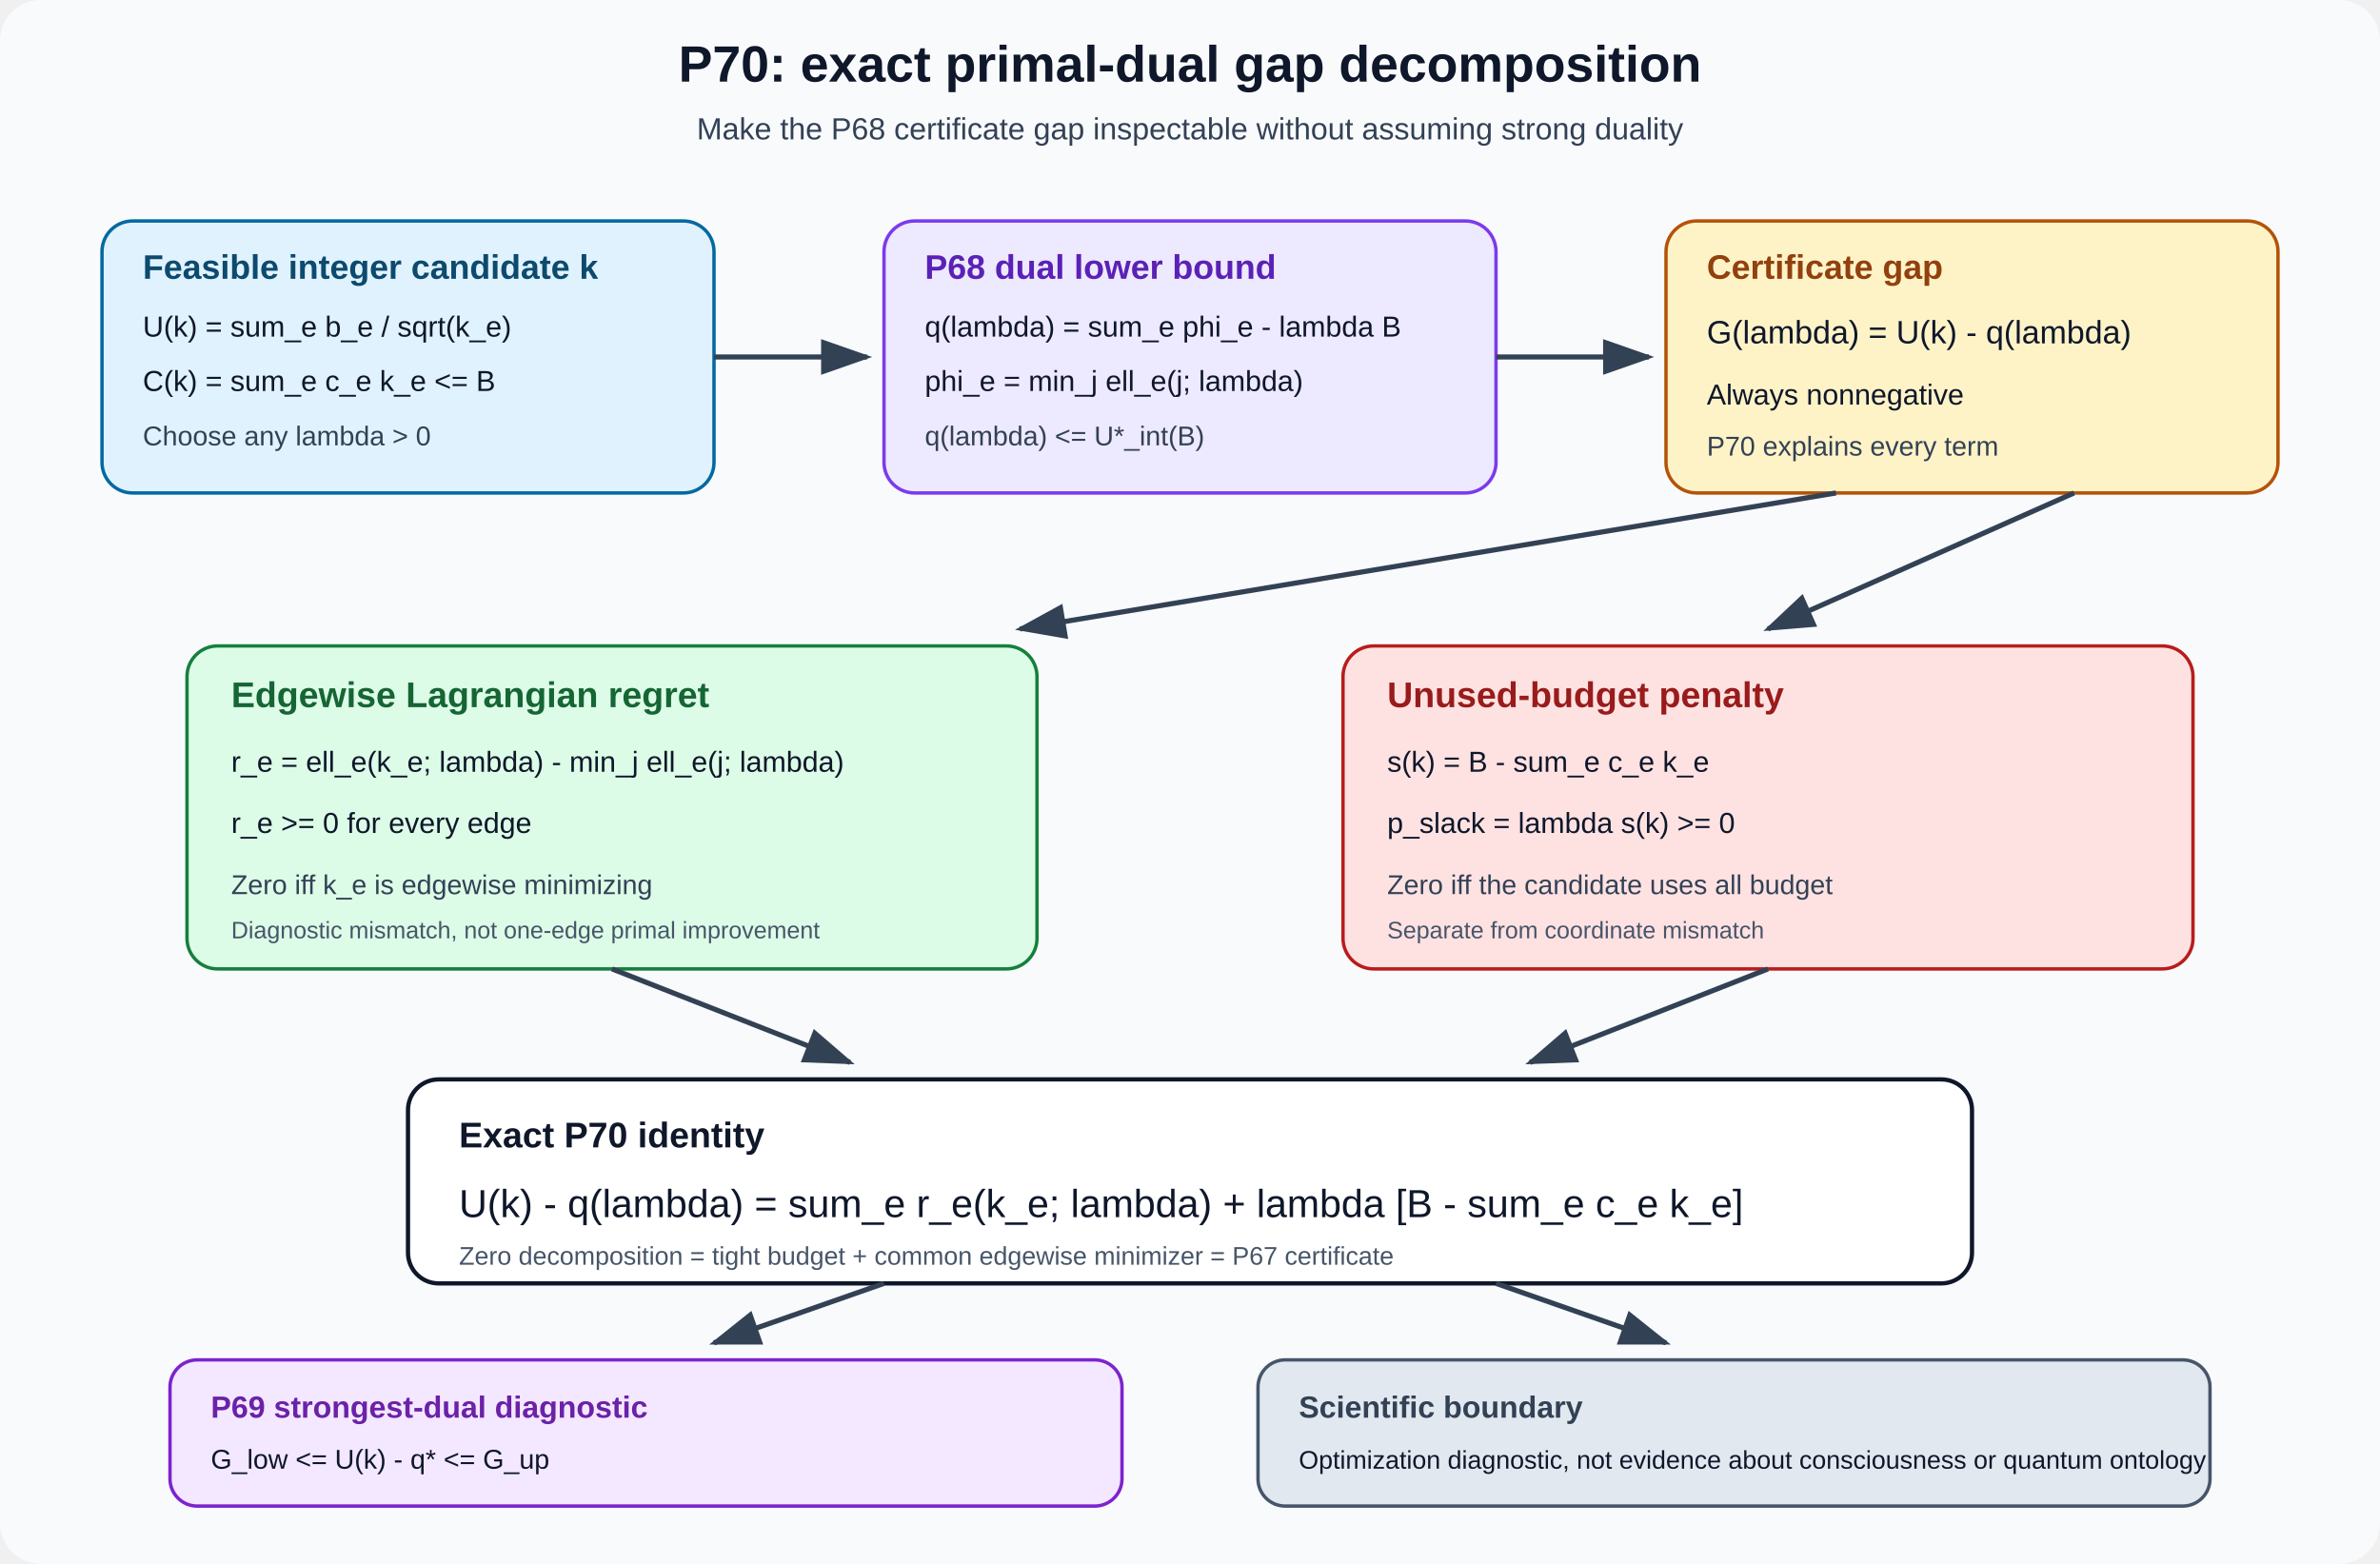
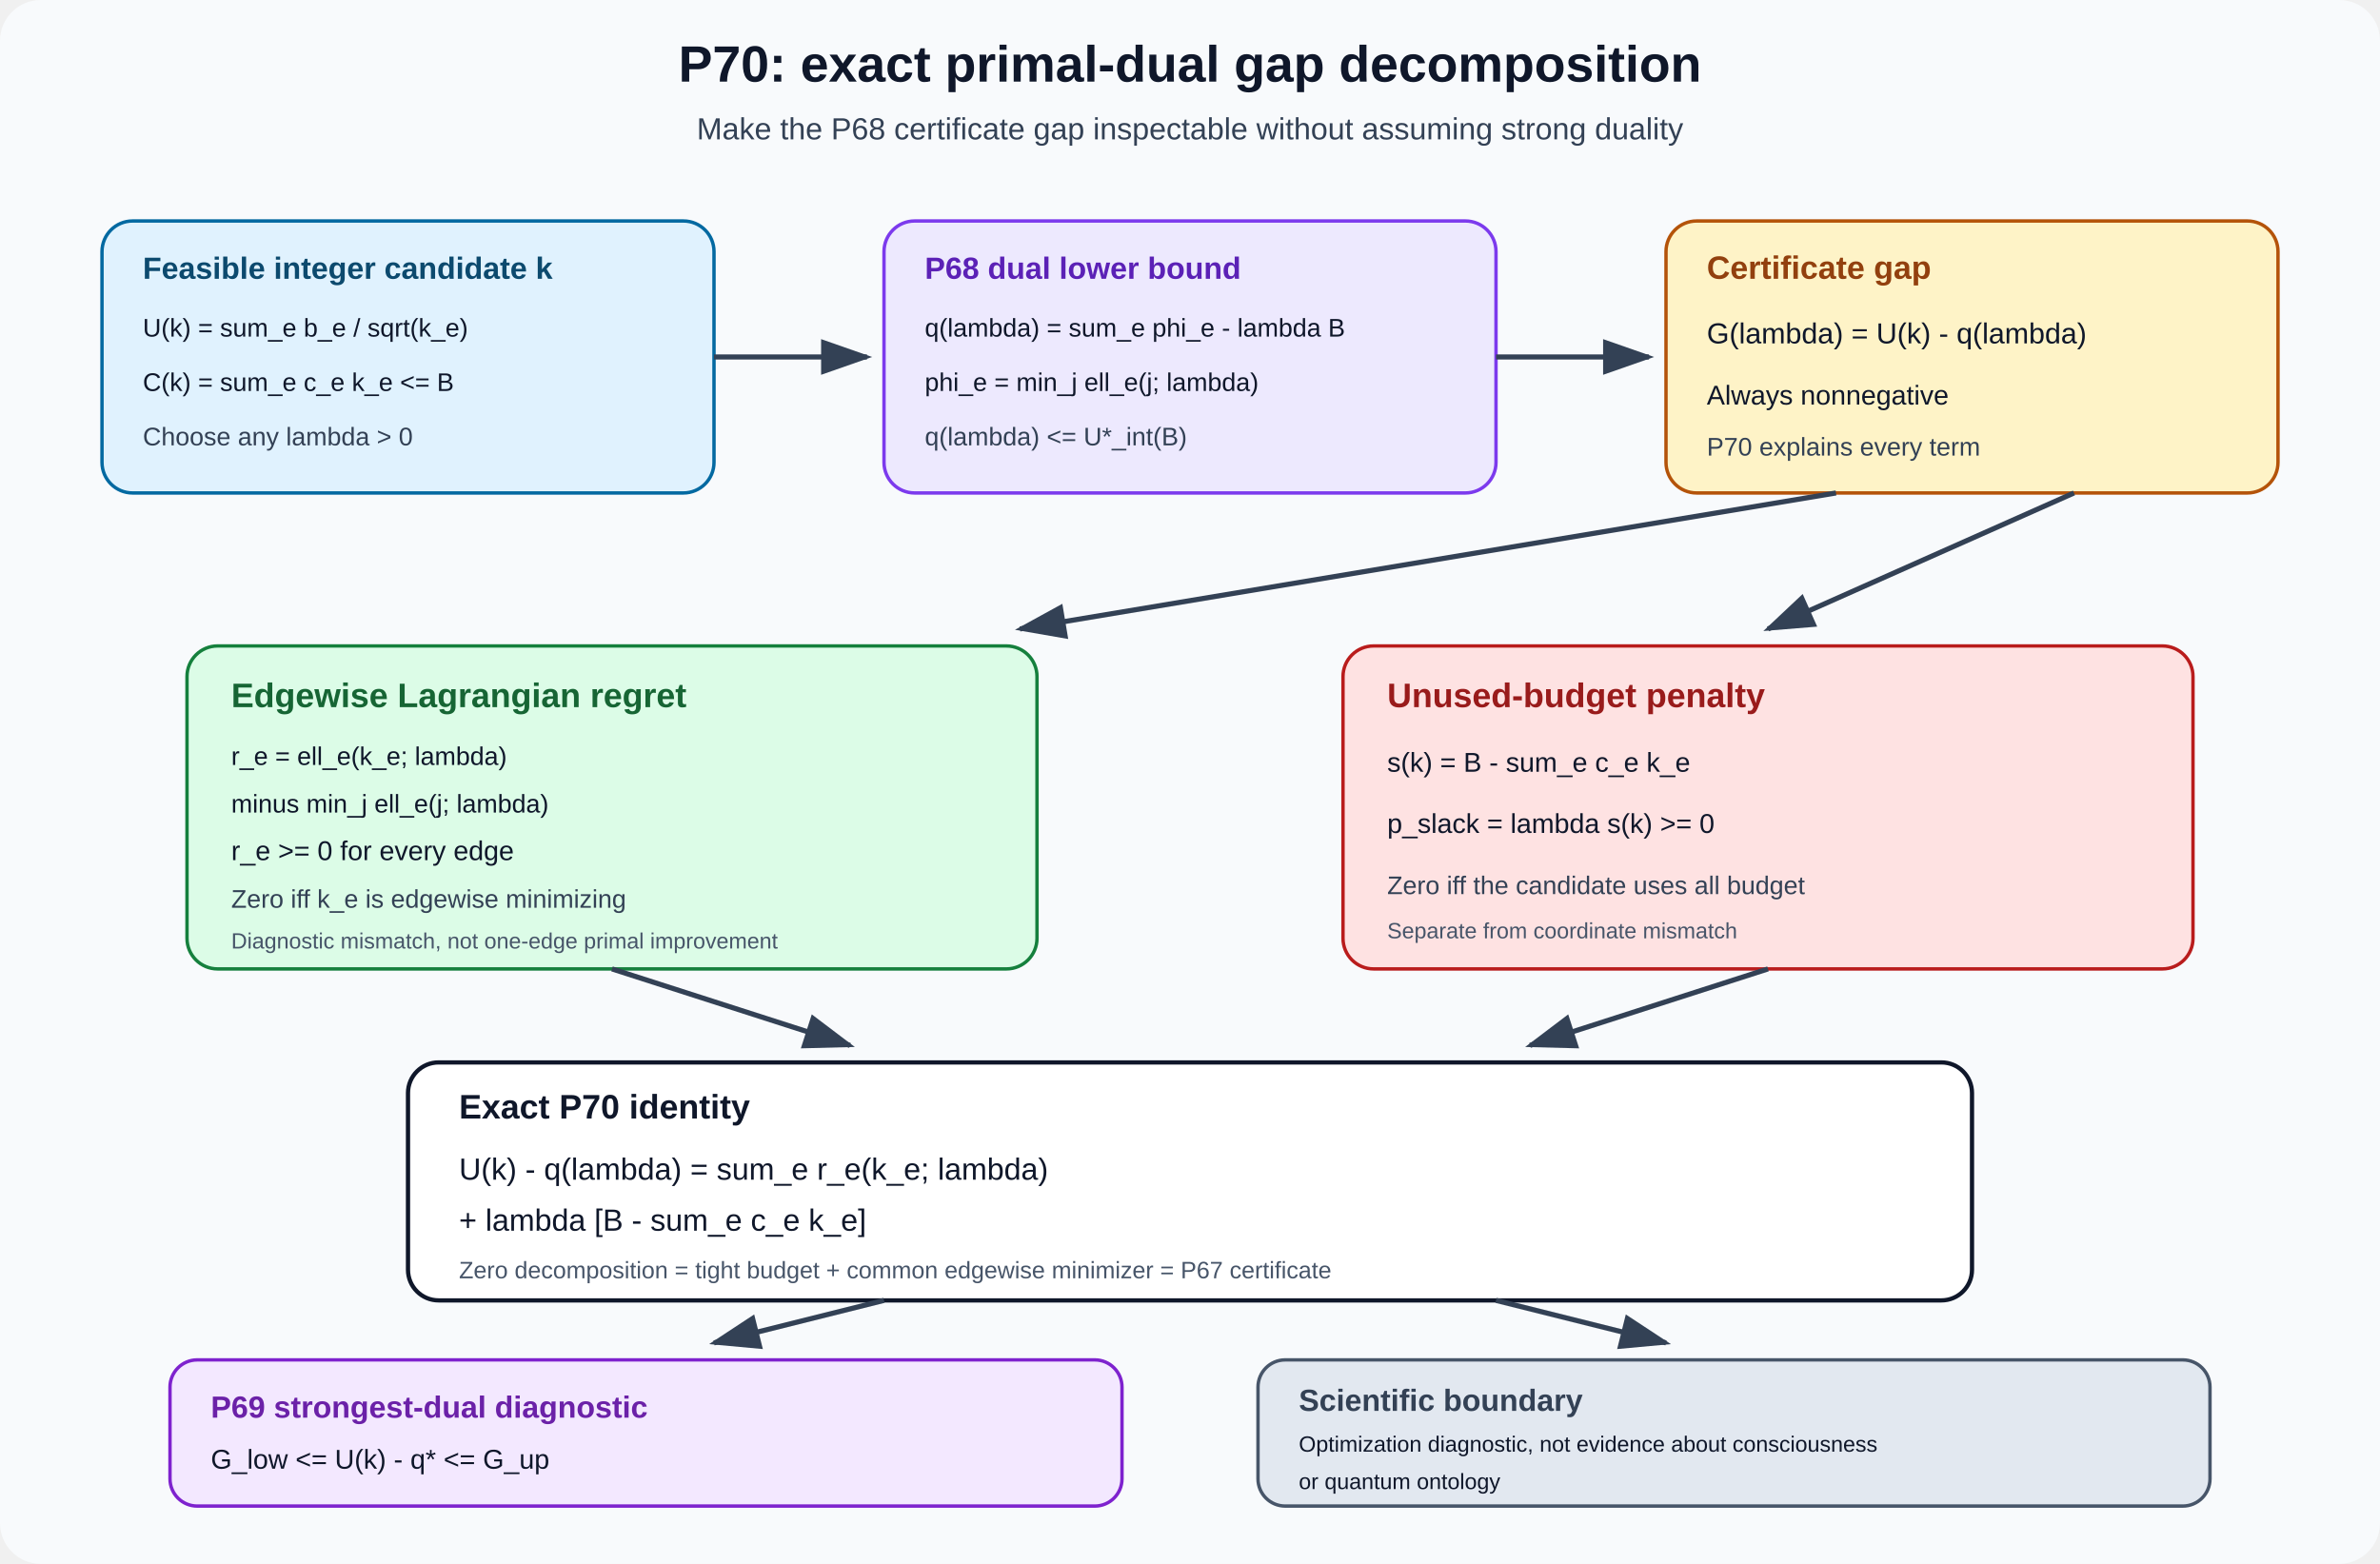
<svg xmlns="http://www.w3.org/2000/svg" width="1400" height="920" viewBox="0 0 1400 920">
  <defs>
    <marker id="arrowhead" markerWidth="10" markerHeight="7" refX="9" refY="3.5" orient="auto">
      <polygon points="0 0, 10 3.5, 0 7" fill="#334155" />
    </marker>
  </defs>
  <rect x="0" y="0" width="1400" height="920" rx="24" fill="#f8fafc" />
  <text x="700" y="48" text-anchor="middle" font-size="30" font-family="Arial, sans-serif" font-weight="700" fill="#0f172a">P70: exact primal-dual gap decomposition</text>
  <text x="700" y="82" text-anchor="middle" font-size="18" font-family="Arial, sans-serif" fill="#334155">Make the P68 certificate gap inspectable without assuming strong duality</text>
  <g id="block-candidate" data-x="60" data-y="130" data-w="360" data-h="160">
    <rect x="60" y="130" width="360" height="160" rx="18" fill="#e0f2fe" stroke="#0369a1" stroke-width="2" />
-     <text x="84" y="164" font-size="20" font-family="Arial, sans-serif" font-weight="700" fill="#0c4a6e">Feasible integer candidate k</text>
-     <text x="84" y="198" font-size="17" font-family="Arial, sans-serif" fill="#0f172a">U(k) = sum_e b_e / sqrt(k_e)</text>
-     <text x="84" y="230" font-size="17" font-family="Arial, sans-serif" fill="#0f172a">C(k) = sum_e c_e k_e &lt;= B</text>
-     <text x="84" y="262" font-size="16" font-family="Arial, sans-serif" fill="#334155">Choose any lambda &gt; 0</text>
+     <text x="84" y="164" font-size="18" font-family="Arial, sans-serif" font-weight="700" fill="#0c4a6e">Feasible integer candidate k</text>
+     <text x="84" y="198" font-size="15" font-family="Arial, sans-serif" fill="#0f172a">U(k) = sum_e b_e / sqrt(k_e)</text>
+     <text x="84" y="230" font-size="15" font-family="Arial, sans-serif" fill="#0f172a">C(k) = sum_e c_e k_e &lt;= B</text>
+     <text x="84" y="262" font-size="15" font-family="Arial, sans-serif" fill="#334155">Choose any lambda &gt; 0</text>
  </g>
  <g id="block-dual" data-x="520" data-y="130" data-w="360" data-h="160">
    <rect x="520" y="130" width="360" height="160" rx="18" fill="#ede9fe" stroke="#7c3aed" stroke-width="2" />
-     <text x="544" y="164" font-size="20" font-family="Arial, sans-serif" font-weight="700" fill="#5b21b6">P68 dual lower bound</text>
-     <text x="544" y="198" font-size="17" font-family="Arial, sans-serif" fill="#0f172a">q(lambda) = sum_e phi_e - lambda B</text>
-     <text x="544" y="230" font-size="17" font-family="Arial, sans-serif" fill="#0f172a">phi_e = min_j ell_e(j; lambda)</text>
-     <text x="544" y="262" font-size="16" font-family="Arial, sans-serif" fill="#334155">q(lambda) &lt;= U*_int(B)</text>
+     <text x="544" y="164" font-size="18" font-family="Arial, sans-serif" font-weight="700" fill="#5b21b6">P68 dual lower bound</text>
+     <text x="544" y="198" font-size="15" font-family="Arial, sans-serif" fill="#0f172a">q(lambda) = sum_e phi_e - lambda B</text>
+     <text x="544" y="230" font-size="15" font-family="Arial, sans-serif" fill="#0f172a">phi_e = min_j ell_e(j; lambda)</text>
+     <text x="544" y="262" font-size="15" font-family="Arial, sans-serif" fill="#334155">q(lambda) &lt;= U*_int(B)</text>
  </g>
  <g id="block-gap" data-x="980" data-y="130" data-w="360" data-h="160">
    <rect x="980" y="130" width="360" height="160" rx="18" fill="#fef3c7" stroke="#b45309" stroke-width="2" />
-     <text x="1004" y="164" font-size="20" font-family="Arial, sans-serif" font-weight="700" fill="#92400e">Certificate gap</text>
-     <text x="1004" y="202" font-size="19" font-family="Arial, sans-serif" fill="#0f172a">G(lambda) = U(k) - q(lambda)</text>
-     <text x="1004" y="238" font-size="17" font-family="Arial, sans-serif" fill="#0f172a">Always nonnegative</text>
-     <text x="1004" y="268" font-size="16" font-family="Arial, sans-serif" fill="#334155">P70 explains every term</text>
+     <text x="1004" y="164" font-size="19" font-family="Arial, sans-serif" font-weight="700" fill="#92400e">Certificate gap</text>
+     <text x="1004" y="202" font-size="17" font-family="Arial, sans-serif" fill="#0f172a">G(lambda) = U(k) - q(lambda)</text>
+     <text x="1004" y="238" font-size="16" font-family="Arial, sans-serif" fill="#0f172a">Always nonnegative</text>
+     <text x="1004" y="268" font-size="15" font-family="Arial, sans-serif" fill="#334155">P70 explains every term</text>
  </g>
  <line id="arrow-candidate-dual" data-source="block-candidate" data-target="block-dual" x1="420" y1="210" x2="510" y2="210" stroke="#334155" stroke-width="3" marker-end="url(#arrowhead)" />
  <line id="arrow-dual-gap" data-source="block-dual" data-target="block-gap" x1="880" y1="210" x2="970" y2="210" stroke="#334155" stroke-width="3" marker-end="url(#arrowhead)" />
  <g id="block-edge" data-x="110" data-y="380" data-w="500" data-h="190">
    <rect x="110" y="380" width="500" height="190" rx="18" fill="#dcfce7" stroke="#15803d" stroke-width="2" />
-     <text x="136" y="416" font-size="21" font-family="Arial, sans-serif" font-weight="700" fill="#166534">Edgewise Lagrangian regret</text>
-     <text x="136" y="454" font-size="17" font-family="Arial, sans-serif" fill="#0f172a">r_e = ell_e(k_e; lambda) - min_j ell_e(j; lambda)</text>
-     <text x="136" y="490" font-size="17" font-family="Arial, sans-serif" fill="#0f172a">r_e &gt;= 0 for every edge</text>
-     <text x="136" y="526" font-size="16" font-family="Arial, sans-serif" fill="#334155">Zero iff k_e is edgewise minimizing</text>
-     <text x="136" y="552" font-size="14" font-family="Arial, sans-serif" fill="#475569">Diagnostic mismatch, not one-edge primal improvement</text>
+     <text x="136" y="416" font-size="20" font-family="Arial, sans-serif" font-weight="700" fill="#166534">Edgewise Lagrangian regret</text>
+     <text x="136" y="450" font-size="15" font-family="Arial, sans-serif" fill="#0f172a">r_e = ell_e(k_e; lambda)</text>
+     <text x="136" y="478" font-size="15" font-family="Arial, sans-serif" fill="#0f172a">minus min_j ell_e(j; lambda)</text>
+     <text x="136" y="506" font-size="16" font-family="Arial, sans-serif" fill="#0f172a">r_e &gt;= 0 for every edge</text>
+     <text x="136" y="534" font-size="15" font-family="Arial, sans-serif" fill="#334155">Zero iff k_e is edgewise minimizing</text>
+     <text x="136" y="558" font-size="13" font-family="Arial, sans-serif" fill="#475569">Diagnostic mismatch, not one-edge primal improvement</text>
  </g>
  <g id="block-slack" data-x="790" data-y="380" data-w="500" data-h="190">
    <rect x="790" y="380" width="500" height="190" rx="18" fill="#fee2e2" stroke="#b91c1c" stroke-width="2" />
-     <text x="816" y="416" font-size="21" font-family="Arial, sans-serif" font-weight="700" fill="#991b1b">Unused-budget penalty</text>
-     <text x="816" y="454" font-size="17" font-family="Arial, sans-serif" fill="#0f172a">s(k) = B - sum_e c_e k_e</text>
-     <text x="816" y="490" font-size="17" font-family="Arial, sans-serif" fill="#0f172a">p_slack = lambda s(k) &gt;= 0</text>
-     <text x="816" y="526" font-size="16" font-family="Arial, sans-serif" fill="#334155">Zero iff the candidate uses all budget</text>
-     <text x="816" y="552" font-size="14" font-family="Arial, sans-serif" fill="#475569">Separate from coordinate mismatch</text>
+     <text x="816" y="416" font-size="20" font-family="Arial, sans-serif" font-weight="700" fill="#991b1b">Unused-budget penalty</text>
+     <text x="816" y="454" font-size="16" font-family="Arial, sans-serif" fill="#0f172a">s(k) = B - sum_e c_e k_e</text>
+     <text x="816" y="490" font-size="16" font-family="Arial, sans-serif" fill="#0f172a">p_slack = lambda s(k) &gt;= 0</text>
+     <text x="816" y="526" font-size="15" font-family="Arial, sans-serif" fill="#334155">Zero iff the candidate uses all budget</text>
+     <text x="816" y="552" font-size="13" font-family="Arial, sans-serif" fill="#475569">Separate from coordinate mismatch</text>
  </g>
  <line id="arrow-gap-edge" data-source="block-gap" data-target="block-edge" x1="1080" y1="290" x2="600" y2="370" stroke="#334155" stroke-width="3" marker-end="url(#arrowhead)" />
  <line id="arrow-gap-slack" data-source="block-gap" data-target="block-slack" x1="1220" y1="290" x2="1040" y2="370" stroke="#334155" stroke-width="3" marker-end="url(#arrowhead)" />
-   <g id="block-identity" data-x="240" data-y="635" data-w="920" data-h="120">
-     <rect x="240" y="635" width="920" height="120" rx="18" fill="#ffffff" stroke="#0f172a" stroke-width="2.5" />
-     <text x="270" y="675" font-size="21" font-family="Arial, sans-serif" font-weight="700" fill="#0f172a">Exact P70 identity</text>
-     <text x="270" y="716" font-size="23" font-family="Arial, sans-serif" fill="#0f172a">U(k) - q(lambda) = sum_e r_e(k_e; lambda) + lambda [B - sum_e c_e k_e]</text>
-     <text x="270" y="744" font-size="15" font-family="Arial, sans-serif" fill="#475569">Zero decomposition = tight budget + common edgewise minimizer = P67 certificate</text>
+   <g id="block-identity" data-x="240" data-y="625" data-w="920" data-h="140">
+     <rect x="240" y="625" width="920" height="140" rx="18" fill="#ffffff" stroke="#0f172a" stroke-width="2.5" />
+     <text x="270" y="658" font-size="20" font-family="Arial, sans-serif" font-weight="700" fill="#0f172a">Exact P70 identity</text>
+     <text x="270" y="694" font-size="18" font-family="Arial, sans-serif" fill="#0f172a">U(k) - q(lambda) = sum_e r_e(k_e; lambda)</text>
+     <text x="270" y="724" font-size="18" font-family="Arial, sans-serif" fill="#0f172a">+ lambda [B - sum_e c_e k_e]</text>
+     <text x="270" y="752" font-size="14" font-family="Arial, sans-serif" fill="#475569">Zero decomposition = tight budget + common edgewise minimizer = P67 certificate</text>
  </g>
-   <line id="arrow-edge-identity" data-source="block-edge" data-target="block-identity" x1="360" y1="570" x2="500" y2="625" stroke="#334155" stroke-width="3" marker-end="url(#arrowhead)" />
-   <line id="arrow-slack-identity" data-source="block-slack" data-target="block-identity" x1="1040" y1="570" x2="900" y2="625" stroke="#334155" stroke-width="3" marker-end="url(#arrowhead)" />
+   <line id="arrow-edge-identity" data-source="block-edge" data-target="block-identity" x1="360" y1="570" x2="500" y2="615" stroke="#334155" stroke-width="3" marker-end="url(#arrowhead)" />
+   <line id="arrow-slack-identity" data-source="block-slack" data-target="block-identity" x1="1040" y1="570" x2="900" y2="615" stroke="#334155" stroke-width="3" marker-end="url(#arrowhead)" />
  <g id="block-p69" data-x="100" data-y="800" data-w="560" data-h="86">
    <rect x="100" y="800" width="560" height="86" rx="16" fill="#f3e8ff" stroke="#7e22ce" stroke-width="2" />
    <text x="124" y="834" font-size="18" font-family="Arial, sans-serif" font-weight="700" fill="#6b21a8">P69 strongest-dual diagnostic</text>
    <text x="124" y="864" font-size="16" font-family="Arial, sans-serif" fill="#0f172a">G_low &lt;= U(k) - q* &lt;= G_up</text>
  </g>
  <g id="block-boundary" data-x="740" data-y="800" data-w="560" data-h="86">
    <rect x="740" y="800" width="560" height="86" rx="16" fill="#e2e8f0" stroke="#475569" stroke-width="2" />
-     <text x="764" y="834" font-size="18" font-family="Arial, sans-serif" font-weight="700" fill="#334155">Scientific boundary</text>
-     <text x="764" y="864" font-size="15" font-family="Arial, sans-serif" fill="#0f172a">Optimization diagnostic, not evidence about consciousness or quantum ontology</text>
+     <text x="764" y="830" font-size="18" font-family="Arial, sans-serif" font-weight="700" fill="#334155">Scientific boundary</text>
+     <text x="764" y="854" font-size="13" font-family="Arial, sans-serif" fill="#0f172a">Optimization diagnostic, not evidence about consciousness</text>
+     <text x="764" y="876" font-size="13" font-family="Arial, sans-serif" fill="#0f172a">or quantum ontology</text>
  </g>
-   <line id="arrow-identity-p69" data-source="block-identity" data-target="block-p69" x1="520" y1="755" x2="420" y2="790" stroke="#334155" stroke-width="3" marker-end="url(#arrowhead)" />
-   <line id="arrow-identity-boundary" data-source="block-identity" data-target="block-boundary" x1="880" y1="755" x2="980" y2="790" stroke="#334155" stroke-width="3" marker-end="url(#arrowhead)" />
+   <line id="arrow-identity-p69" data-source="block-identity" data-target="block-p69" x1="520" y1="765" x2="420" y2="790" stroke="#334155" stroke-width="3" marker-end="url(#arrowhead)" />
+   <line id="arrow-identity-boundary" data-source="block-identity" data-target="block-boundary" x1="880" y1="765" x2="980" y2="790" stroke="#334155" stroke-width="3" marker-end="url(#arrowhead)" />
</svg>
